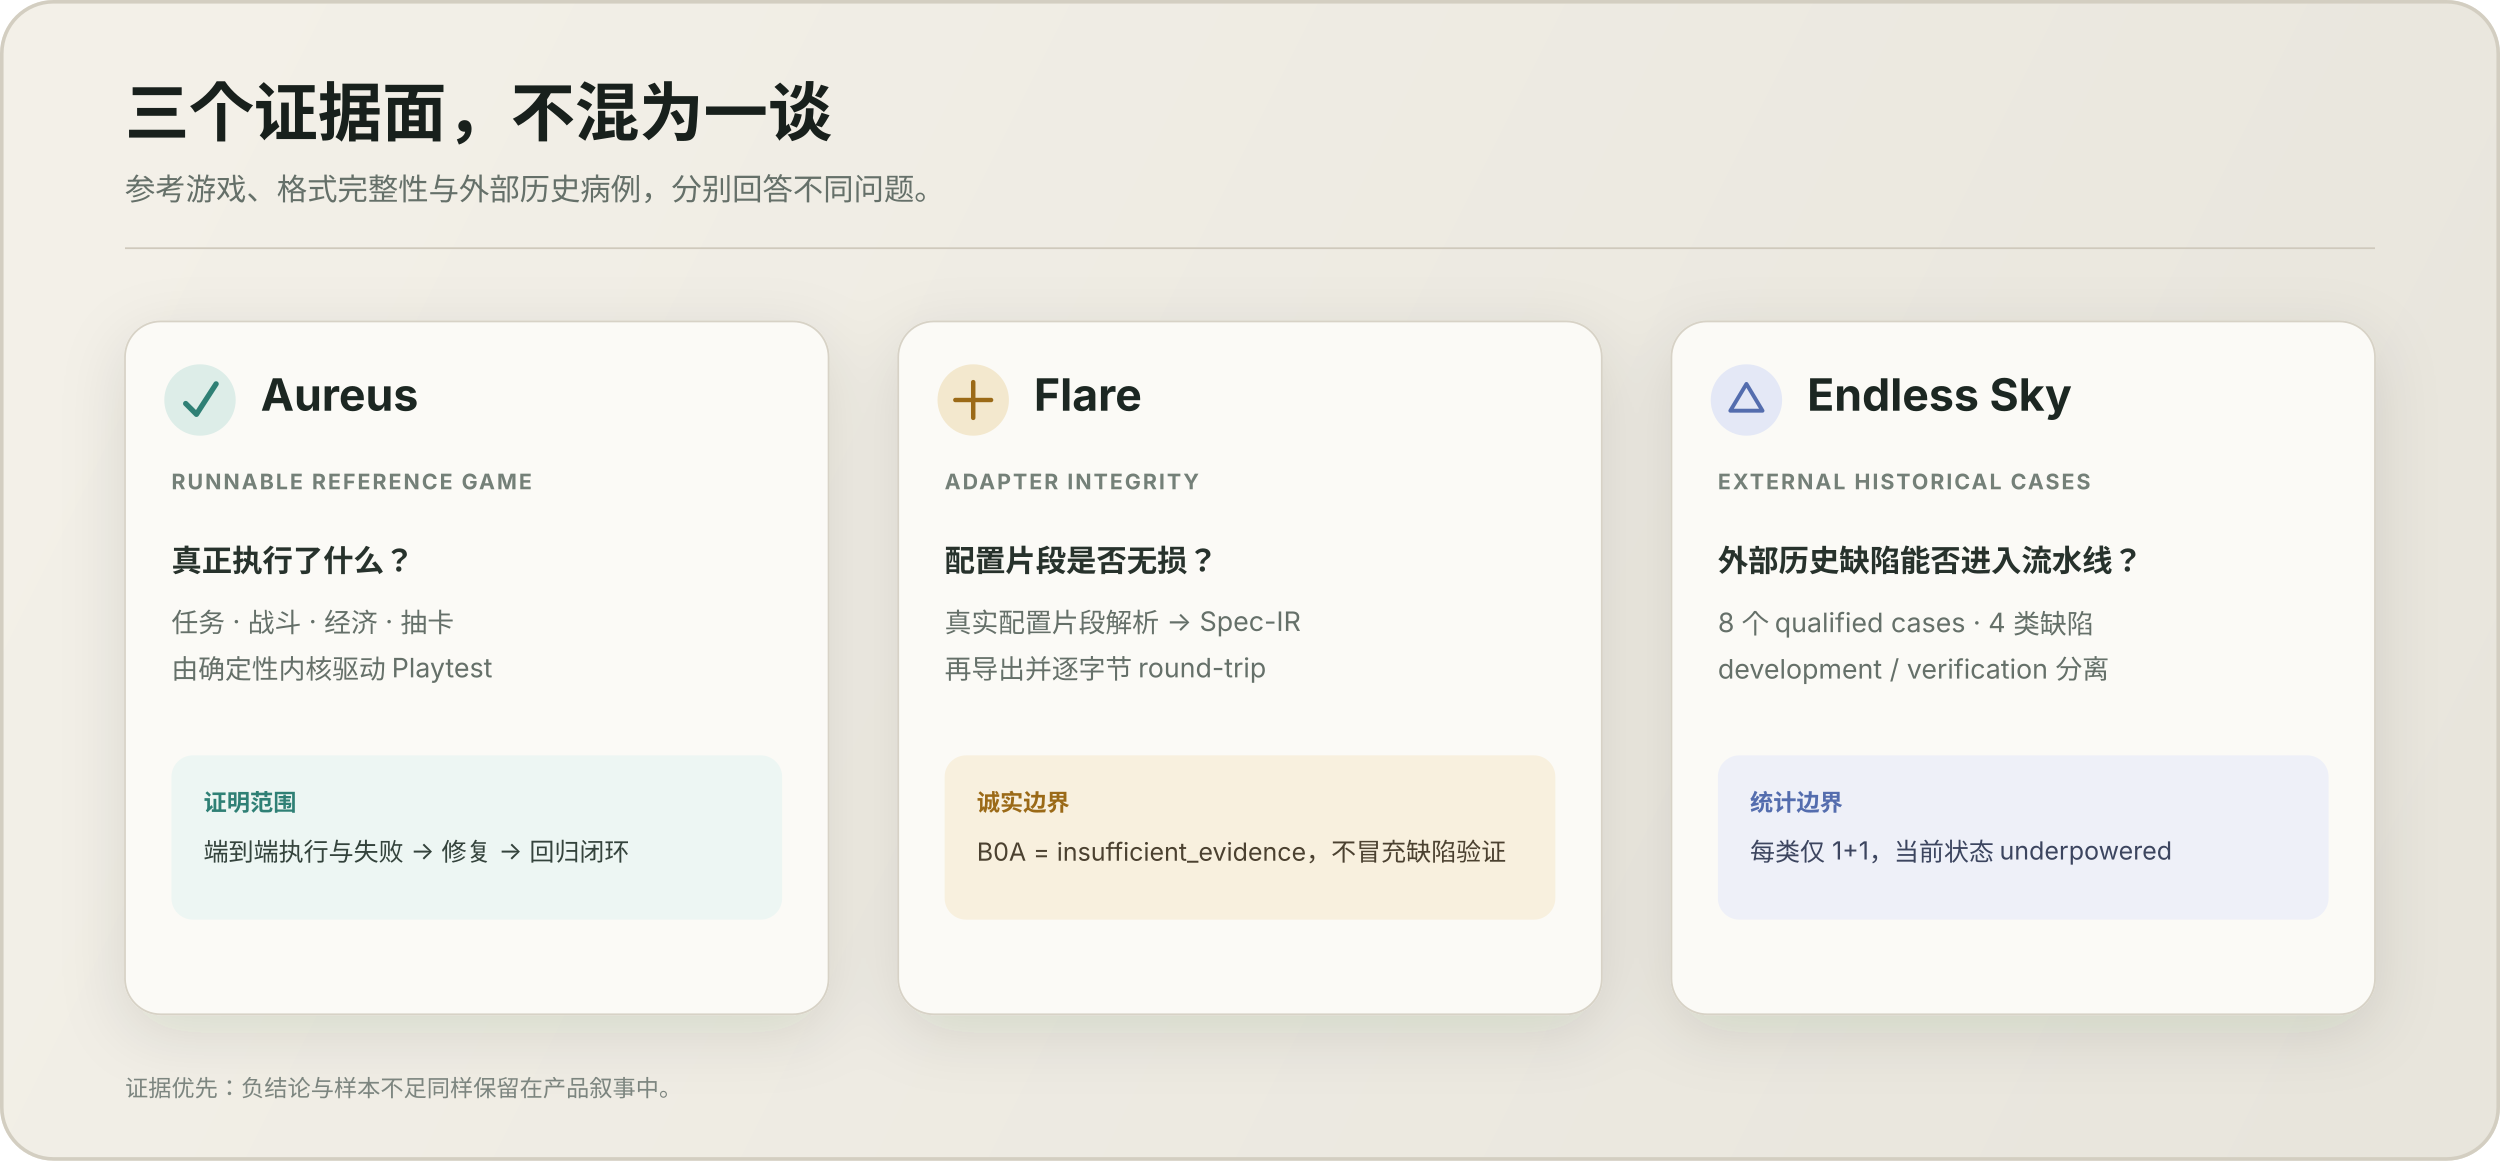
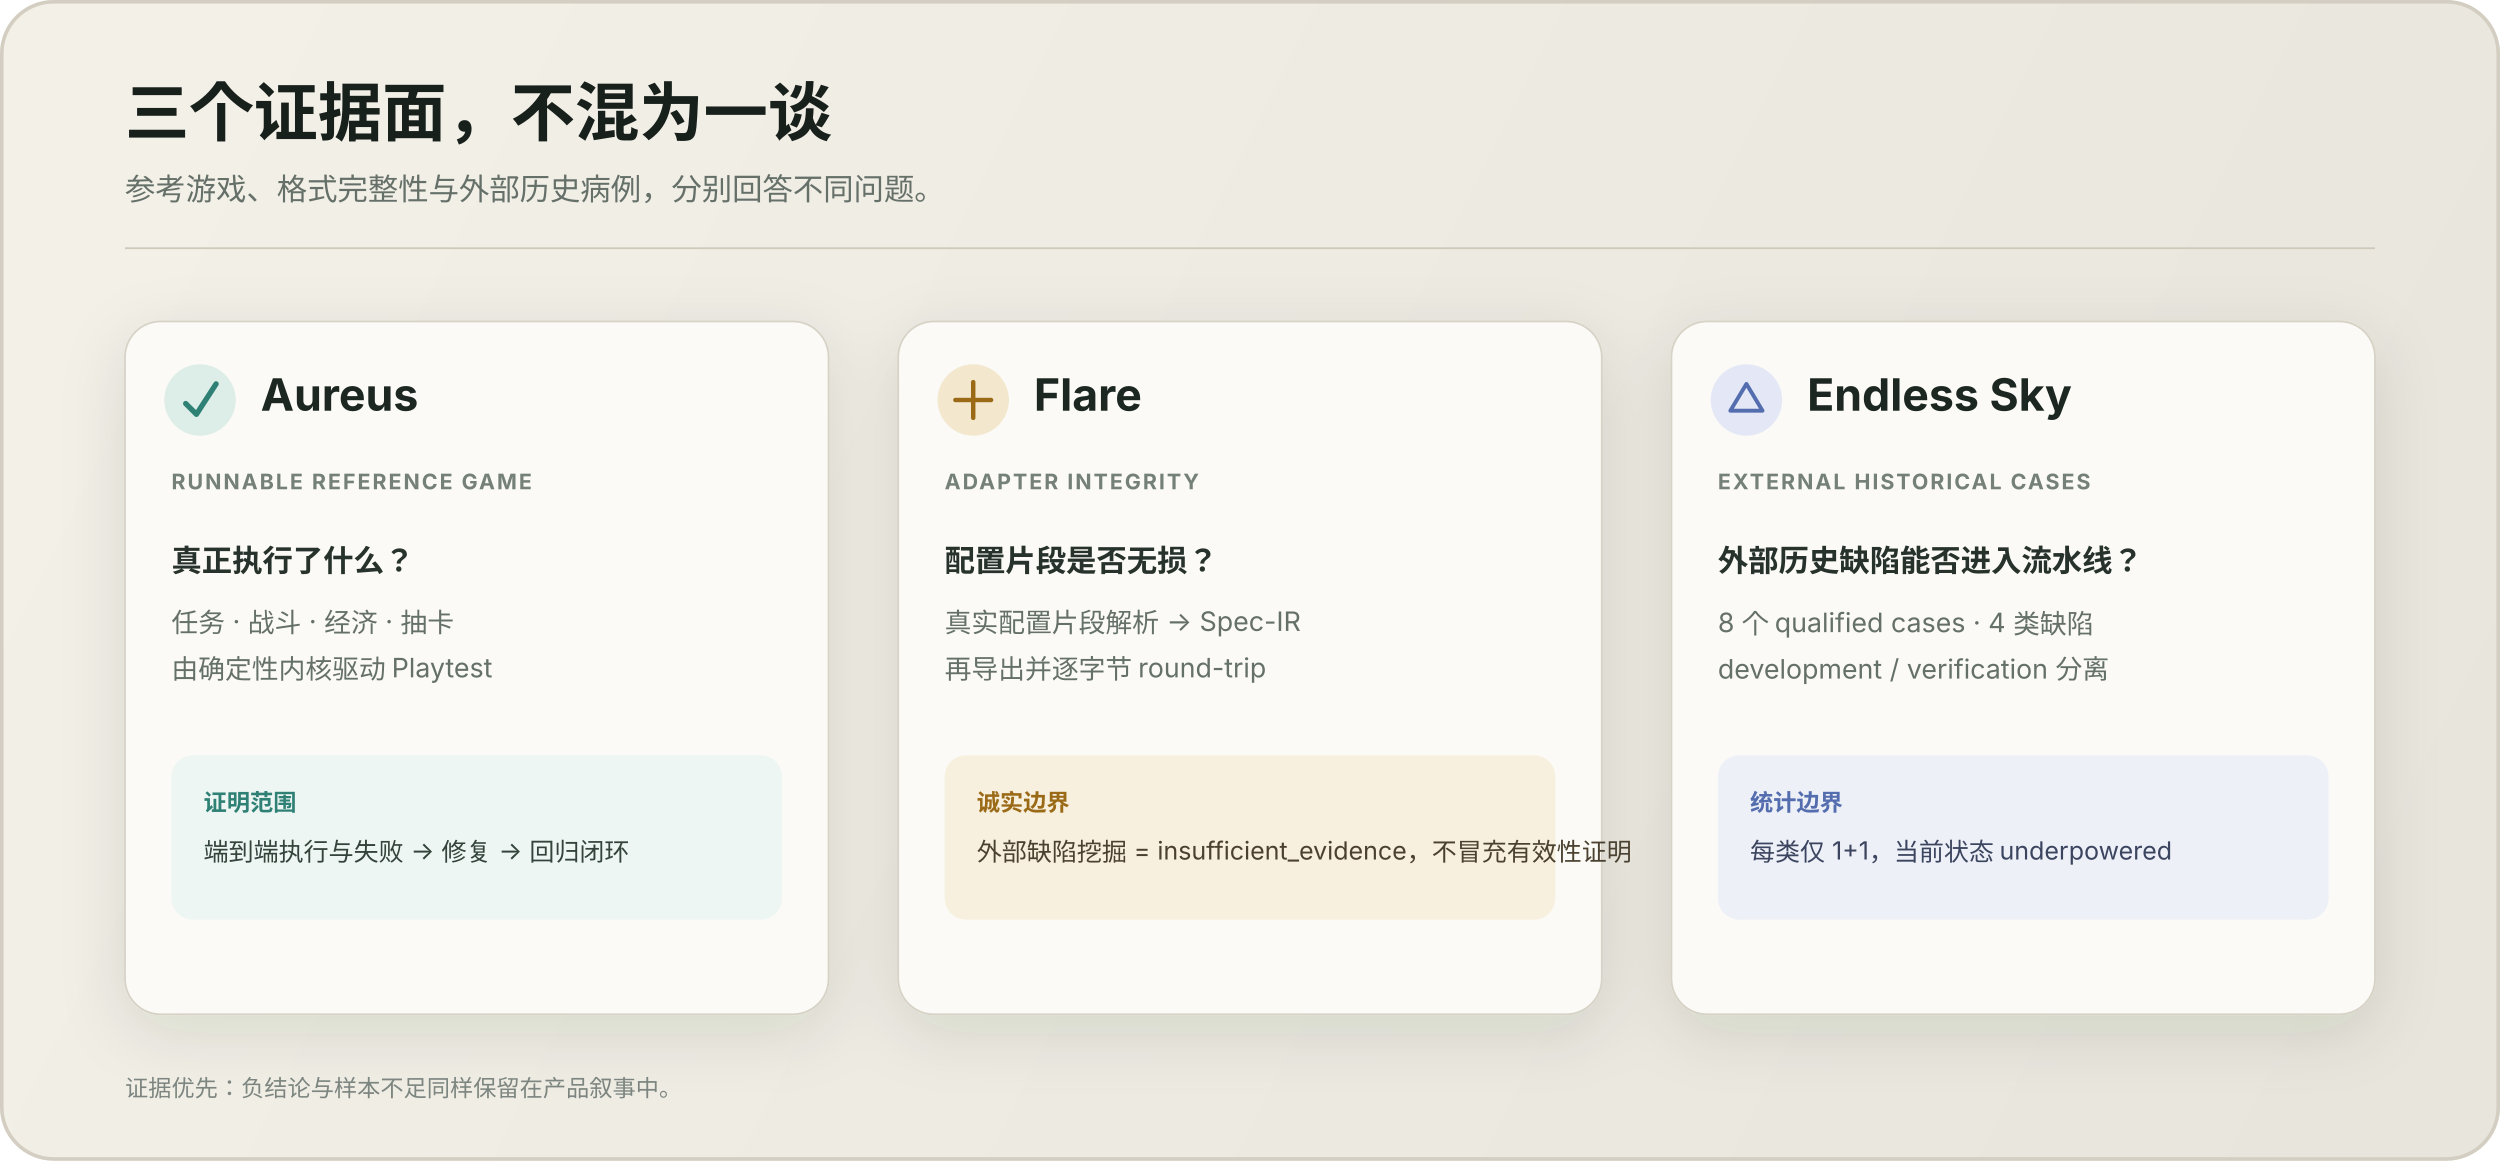
<svg xmlns="http://www.w3.org/2000/svg" width="1400" height="650" viewBox="0 0 1400 650" fill="none">
  <defs>
    <linearGradient id="bg2" x1="100" y1="30" x2="1320" y2="640" gradientUnits="userSpaceOnUse">
      <stop stop-color="#F3F0E8" />
      <stop offset="1" stop-color="#E8E5DC" />
    </linearGradient>
    <filter id="paper" x="-20%" y="-20%" width="140%" height="150%">
      <feDropShadow dx="0" dy="10" stdDeviation="18" flood-color="#29312C" flood-opacity="0.11" />
    </filter>
  </defs>
  <rect width="1400" height="650" rx="30" fill="url(#bg2)" />
  <rect x="1" y="1" width="1398" height="648" rx="29" stroke="#D3CEC1" stroke-width="2" />
  <path d="M70 139H1330" stroke="#CFC9BC" />
  <g font-family="Inter, ui-sans-serif, system-ui, -apple-system, 'PingFang SC', sans-serif">
    <text x="70" y="76" fill="#18201C" font-size="36" font-weight="750">三个证据面，不混为一谈</text>
    <text x="70" y="112" fill="#657069" font-size="17">参考游戏、格式完整性与外部历史病例，分别回答不同问题。</text>
  </g>
  <g filter="url(#paper)">
    <rect x="70" y="180" width="394" height="388" rx="20" fill="#FBFAF6" stroke="#D7D2C6" />
    <rect x="503" y="180" width="394" height="388" rx="20" fill="#FBFAF6" stroke="#D7D2C6" />
    <rect x="936" y="180" width="394" height="388" rx="20" fill="#FBFAF6" stroke="#D7D2C6" />
  </g>
  <g font-family="Inter, ui-sans-serif, system-ui, -apple-system, 'PingFang SC', sans-serif">
    <circle cx="112" cy="224" r="20" fill="#DDEDE8" />
    <path d="M104 226L110 232L121 215" stroke="#2F8075" stroke-width="3" stroke-linecap="round" stroke-linejoin="round" />
    <text x="146" y="230" fill="#1C2722" font-size="25" font-weight="750">Aureus</text>
    <text x="96" y="274" fill="#748078" font-size="12" font-weight="750" letter-spacing="1.1">RUNNABLE REFERENCE GAME</text>
    <text x="96" y="320" fill="#27322C" font-size="17" font-weight="650">真正执行了什么？</text>
    <text x="96" y="354" fill="#657069" font-size="15">任务 · 战斗 · 经济 · 抽卡</text>
    <text x="96" y="380" fill="#657069" font-size="15">由确定性内核驱动 Playtest</text>
    <rect x="96" y="423" width="342" height="92" rx="12" fill="#EDF6F3" />
    <text x="114" y="454" fill="#2F8075" font-size="13" font-weight="700">证明范围</text>
    <text x="114" y="482" fill="#34433C" font-size="14">端到端执行与失败 → 修复 → 回归闭环</text>
    <circle cx="545" cy="224" r="20" fill="#F3E8CE" />
    <path d="M535 224H555M545 214V234" stroke="#9B6A17" stroke-width="2.5" stroke-linecap="round" />
    <text x="579" y="230" fill="#1C2722" font-size="25" font-weight="750">Flare</text>
    <text x="529" y="274" fill="#748078" font-size="12" font-weight="750" letter-spacing="1.1">ADAPTER INTEGRITY</text>
    <text x="529" y="320" fill="#27322C" font-size="17" font-weight="650">配置片段是否无损？</text>
    <text x="529" y="354" fill="#657069" font-size="15">真实配置片段解析 → Spec-IR</text>
    <text x="529" y="380" fill="#657069" font-size="15">再导出并逐字节 round-trip</text>
    <rect x="529" y="423" width="342" height="92" rx="12" fill="#F8F0DE" />
    <text x="547" y="454" fill="#9B6A17" font-size="13" font-weight="700">诚实边界</text>
-     <text x="547" y="482" fill="#4B4130" font-size="14">B0A = insufficient_evidence，不冒充缺陷验证</text>
+     <text x="547" y="482" fill="#4B4130" font-size="14">外部缺陷挖掘 = insufficient_evidence，不冒充有效性证明</text>
    <circle cx="978" cy="224" r="20" fill="#E4E8F6" />
    <path d="M969 230L978 215L987 230H969Z" stroke="#546DAE" stroke-width="2.2" stroke-linejoin="round" />
    <text x="1012" y="230" fill="#1C2722" font-size="25" font-weight="750">Endless Sky</text>
    <text x="962" y="274" fill="#748078" font-size="12" font-weight="750" letter-spacing="1.1">EXTERNAL HISTORICAL CASES</text>
    <text x="962" y="320" fill="#27322C" font-size="17" font-weight="650">外部历史缺陷能否进入流水线？</text>
    <text x="962" y="354" fill="#657069" font-size="15">8 个 qualified cases · 4 类缺陷</text>
    <text x="962" y="380" fill="#657069" font-size="15">development / verification 分离</text>
    <rect x="962" y="423" width="342" height="92" rx="12" fill="#EEF0F8" />
    <text x="980" y="454" fill="#546DAE" font-size="13" font-weight="700">统计边界</text>
    <text x="980" y="482" fill="#3C455F" font-size="14">每类仅 1+1，当前状态 underpowered</text>
  </g>
  <text x="70" y="614" fill="#7C857F" font-size="13" font-family="Inter, ui-sans-serif, system-ui, -apple-system, 'PingFang SC', sans-serif">证据优先：负结论与样本不足同样保留在产品叙事中。</text>
</svg>
